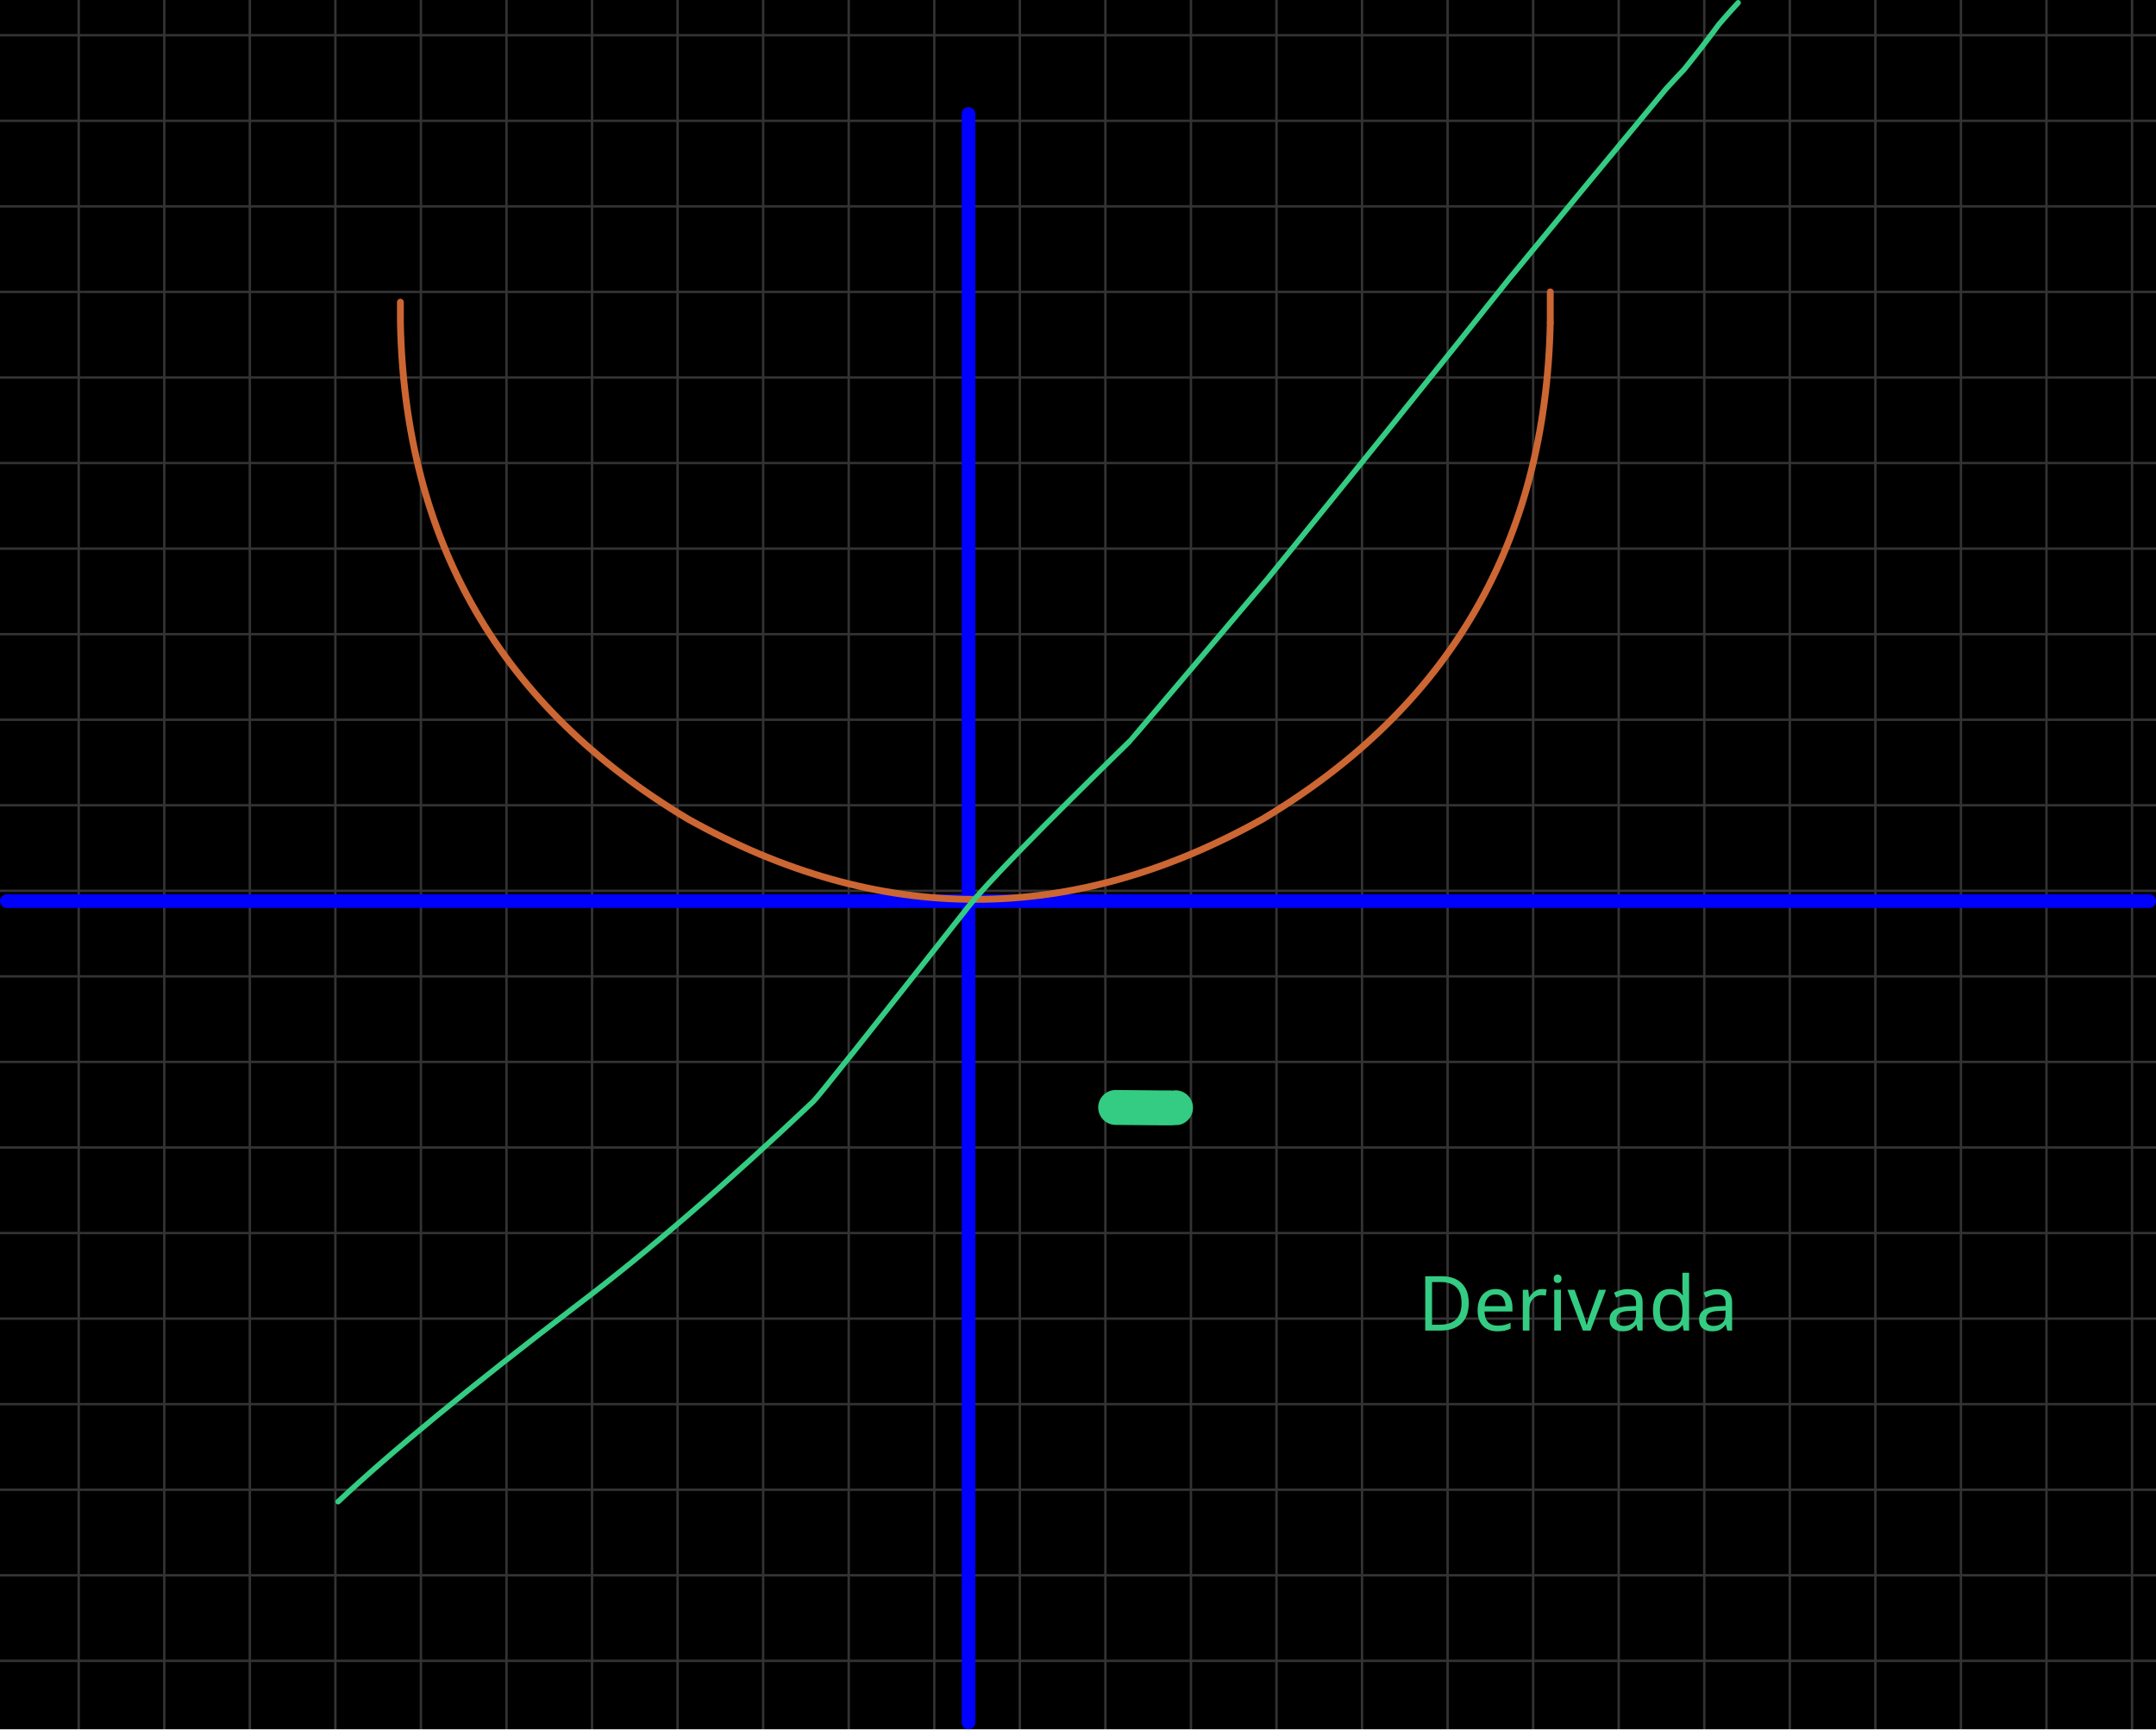
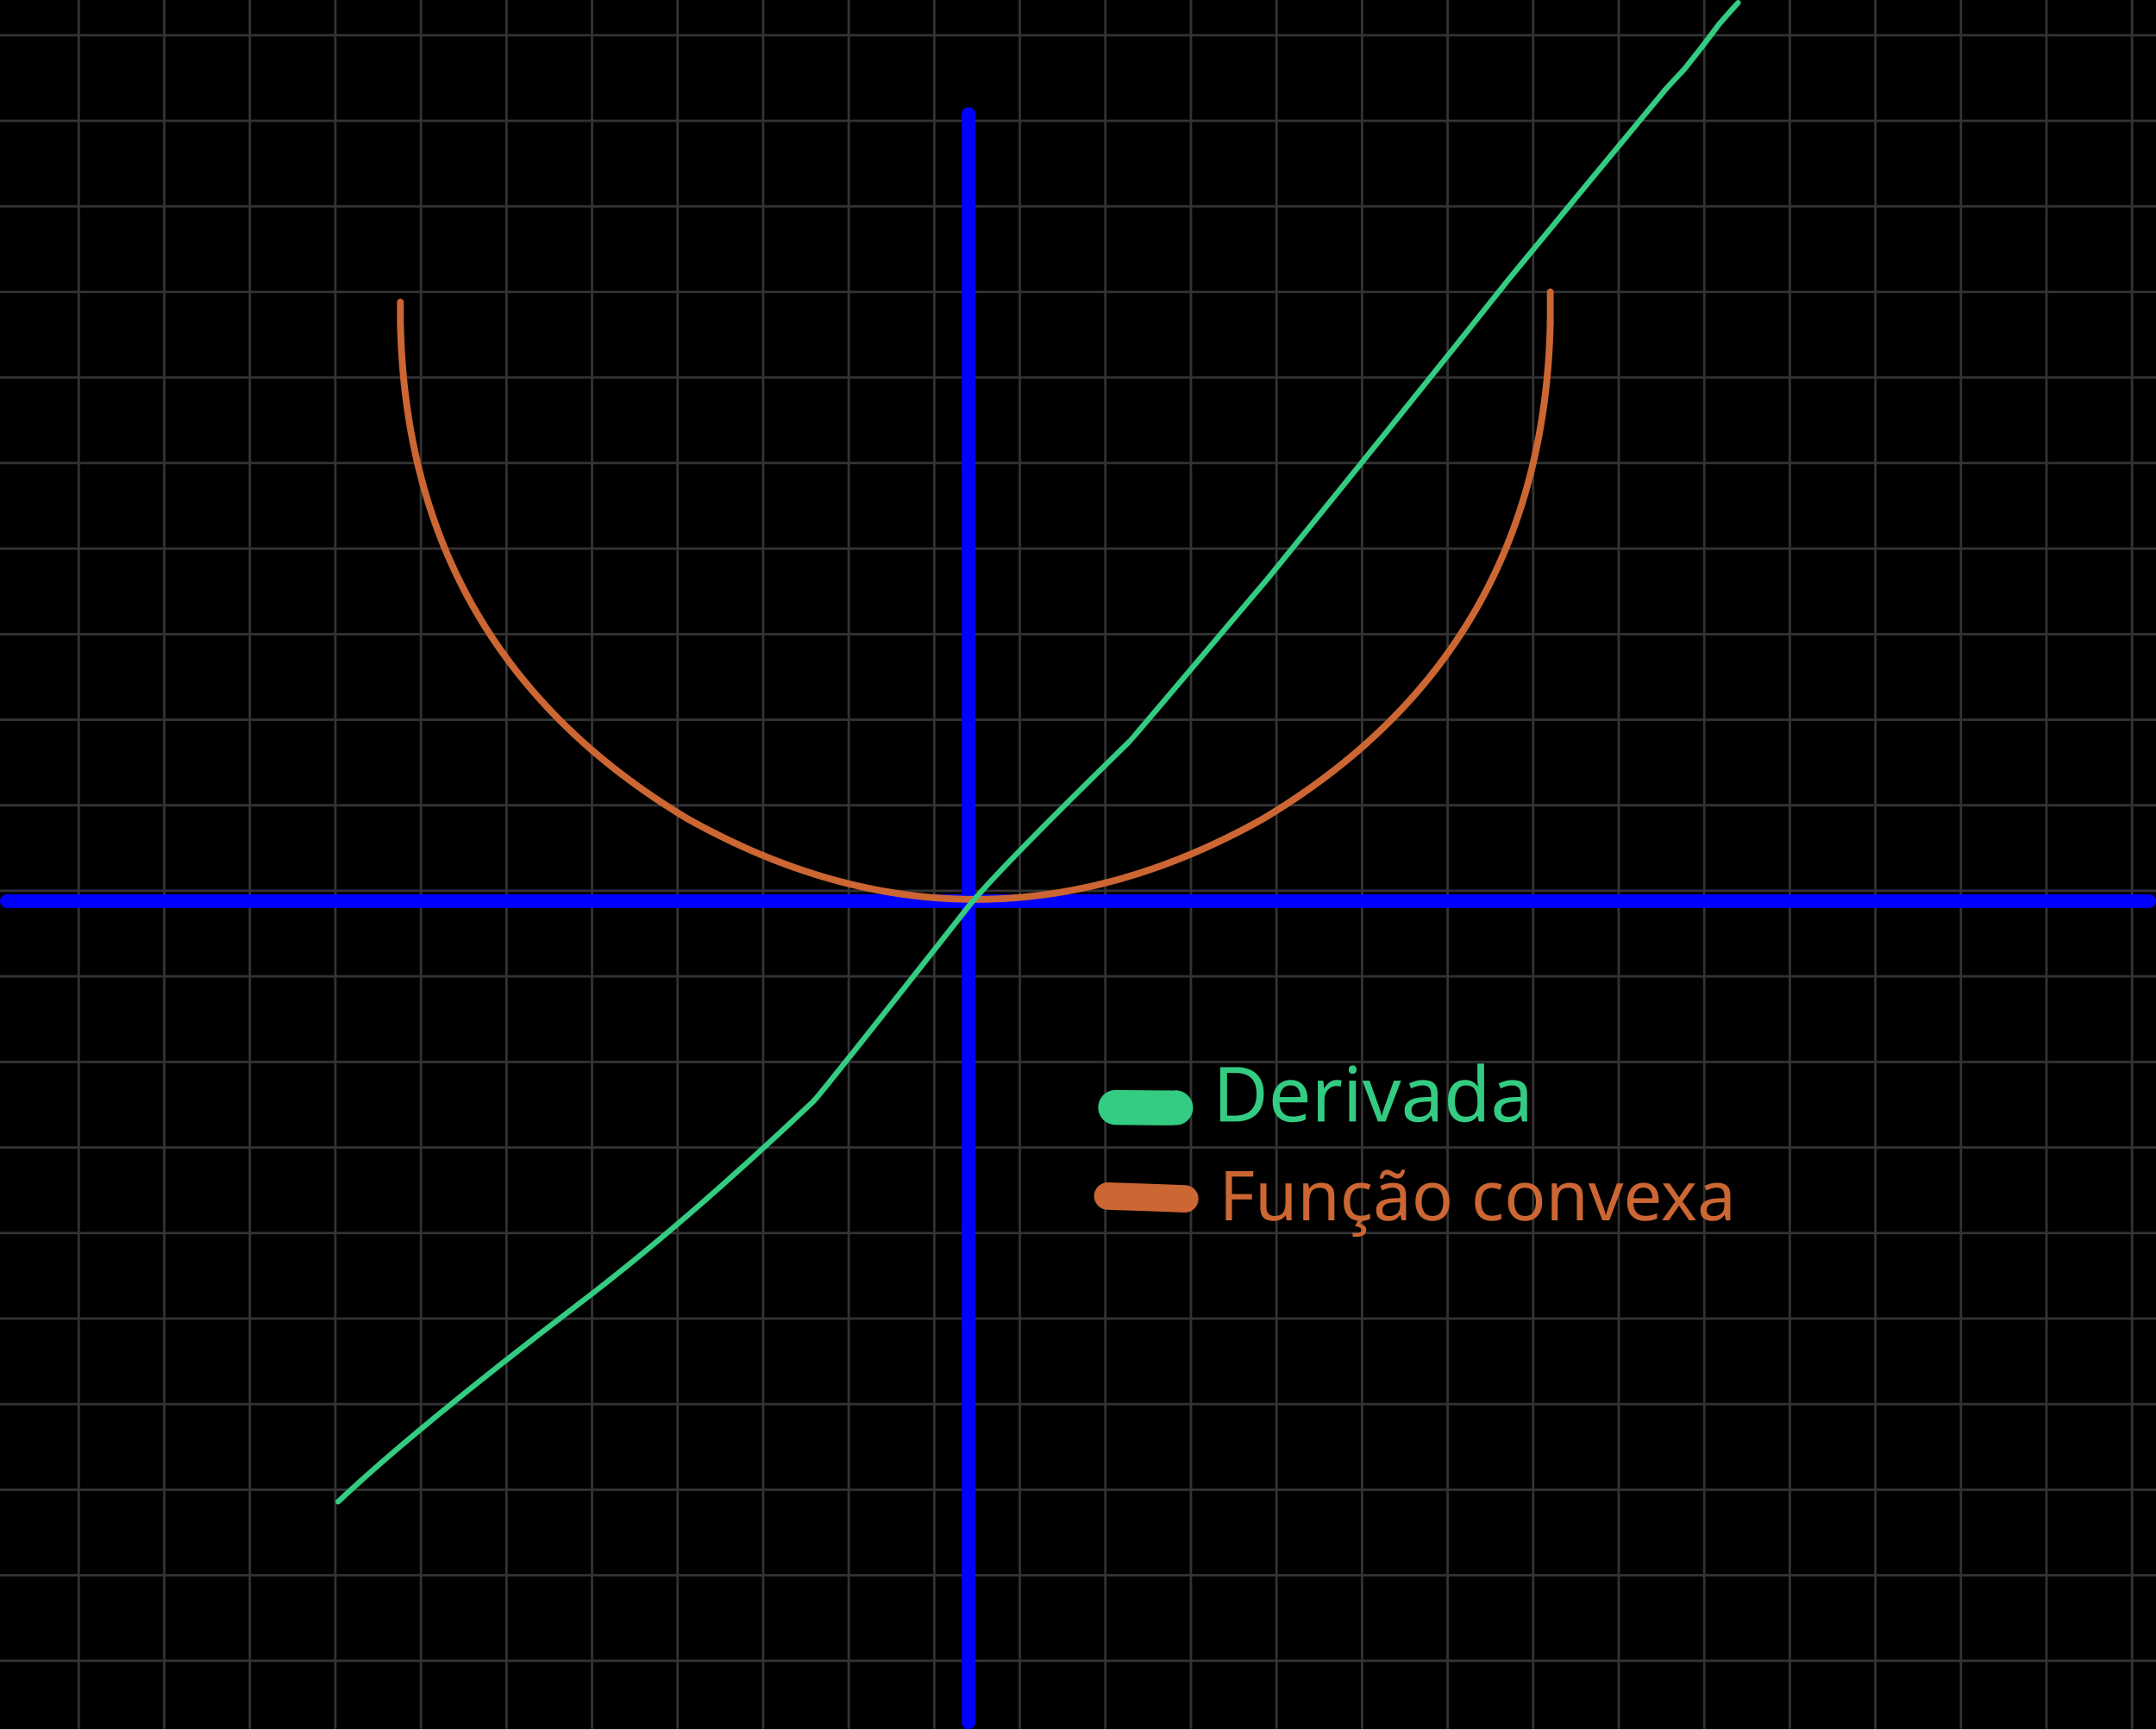
<svg xmlns="http://www.w3.org/2000/svg" viewBox="-223 -185.3 630 505.3" width="630" height="505.3" version="1.1" baseProfile="full" class="js-draw--autoresize">
  <style id="js-draw-style-sheet">path{stroke-linecap:round;stroke-linejoin:round;}text{white-space:pre;}</style>
  <g class="js-draw-image-background js-draw-image-background-grid js-draw-image-background-grid-25">
    <path d="M407,320l0-505.3l-630,0l0,505.3l630,0" fill="#000000" />
    <path d="M-223.35,-175l630.7,0m-630.7,25l630.7,0m-630.7,25l630.7,0m-630.7,25l630.7,0m-630.7,25l630.7,0m-630.7,25l630.7,0m-630.7,25l630.7,0m-630.7,25l630.7,0m-630.7,25l630.7,0m-630.7,25l630.7,0m-630.7,25l630.7,0m-630.7,25l630.7,0m-630.7,25l630.7,0m-630.7,25l630.7,0m-630.7,25l630.7,0m-630.7,25l630.7,0m-630.7,25l630.7,0m-630.7,25l630.7,0m-630.7,25l630.7,0m-630.7,25l630.7,0m-607.35-485.65l0,506m25-506l0,506m25-506l0,506m25-506l0,506m25-506l0,506m25-506l0,506m25-506l0,506m25-506l0,506m25-506l0,506m25-506l0,506m25-506l0,506m25-506l0,506m25-506l0,506m25-506l0,506m25-506l0,506m25-506l0,506m25-506l0,506m25-506l0,506m25-506l0,506m25-506l0,506m25-506l0,506m25-506l0,506m25-506l0,506m25-506l0,506m25-506l0,506" fill="none" stroke="#ffffff33" stroke-width=".7" />
  </g>
  <path d="M-221,78q311,0 566,0q-4,0 -10,0q0,0 46,0q13,0 24,0q-1,0 -3,0" fill="none" stroke="#0000ff" stroke-width="4" />
  <path d="M60,-152q0,259 0,470" fill="none" stroke="#0000ff" stroke-width="4" />
  <path d="M-106,-97q0,3 0,6q2,96 84,145q84,47 168,0q82-49 84-145" fill="none" stroke="#cc6633" stroke-width="2" />
  <path d="M230,-91q0-5 0-9" fill="none" stroke="#cc6633" stroke-width="2" />
  <path d="M-124.2,253.5q22.9-21.6 70.2-57.7q30.6-23.2 68.7-59.3q1.9-1.8 45.2-56.8q8-10.1 47.2-48.4q.2-.1 40.4-47.6q39.1-48.1 70.7-87.8q25-30.4 45.6-55.2q2.9-3.2 5.3-5.7q5.8-7.2 10.2-13.2q3-3.5 5.6-6.3" fill="none" stroke="#33cc82" stroke-width="1.6" />
  <path d="M103,138.3q17,.2 17.5,.1" fill="none" stroke="#33cc82" stroke-width="10.2" />
-   <text data-highp-transform="matrix(0.6951003408026384,0,0,0.6951003408026384,191.3,203.5)" style="transform: matrix(0.6951, 0, 0, 0.6951, 191.3, 203.5); font-family: sans-serif; font-size: 32px; fill: rgb(51, 204, 130);">Derivada</text>
+   <text data-highp-transform="matrix(0.6951003408026384,0,0,0.6951003408026384,131.4,142.4)" style="transform: matrix(0.6951, 0, 0, 0.6951, 131.4, 142.4); font-family: sans-serif; font-size: 32px; fill: rgb(51, 204, 130);">Derivada</text>
+   <path d="M100.7,164.2q12.4,.4 22.5,.8" fill="none" stroke="#cc6633" stroke-width="8" />
+   <text data-highp-transform="matrix(0.6286455810526107,0,0,0.6286455810526107,133.2375,171.27500000000006)" style="transform: matrix(0.628646, 0, 0, 0.628646, 133.238, 171.275); font-family: sans-serif; font-size: 32px; fill: rgb(204, 102, 51);">Função convexa</text>
</svg>
